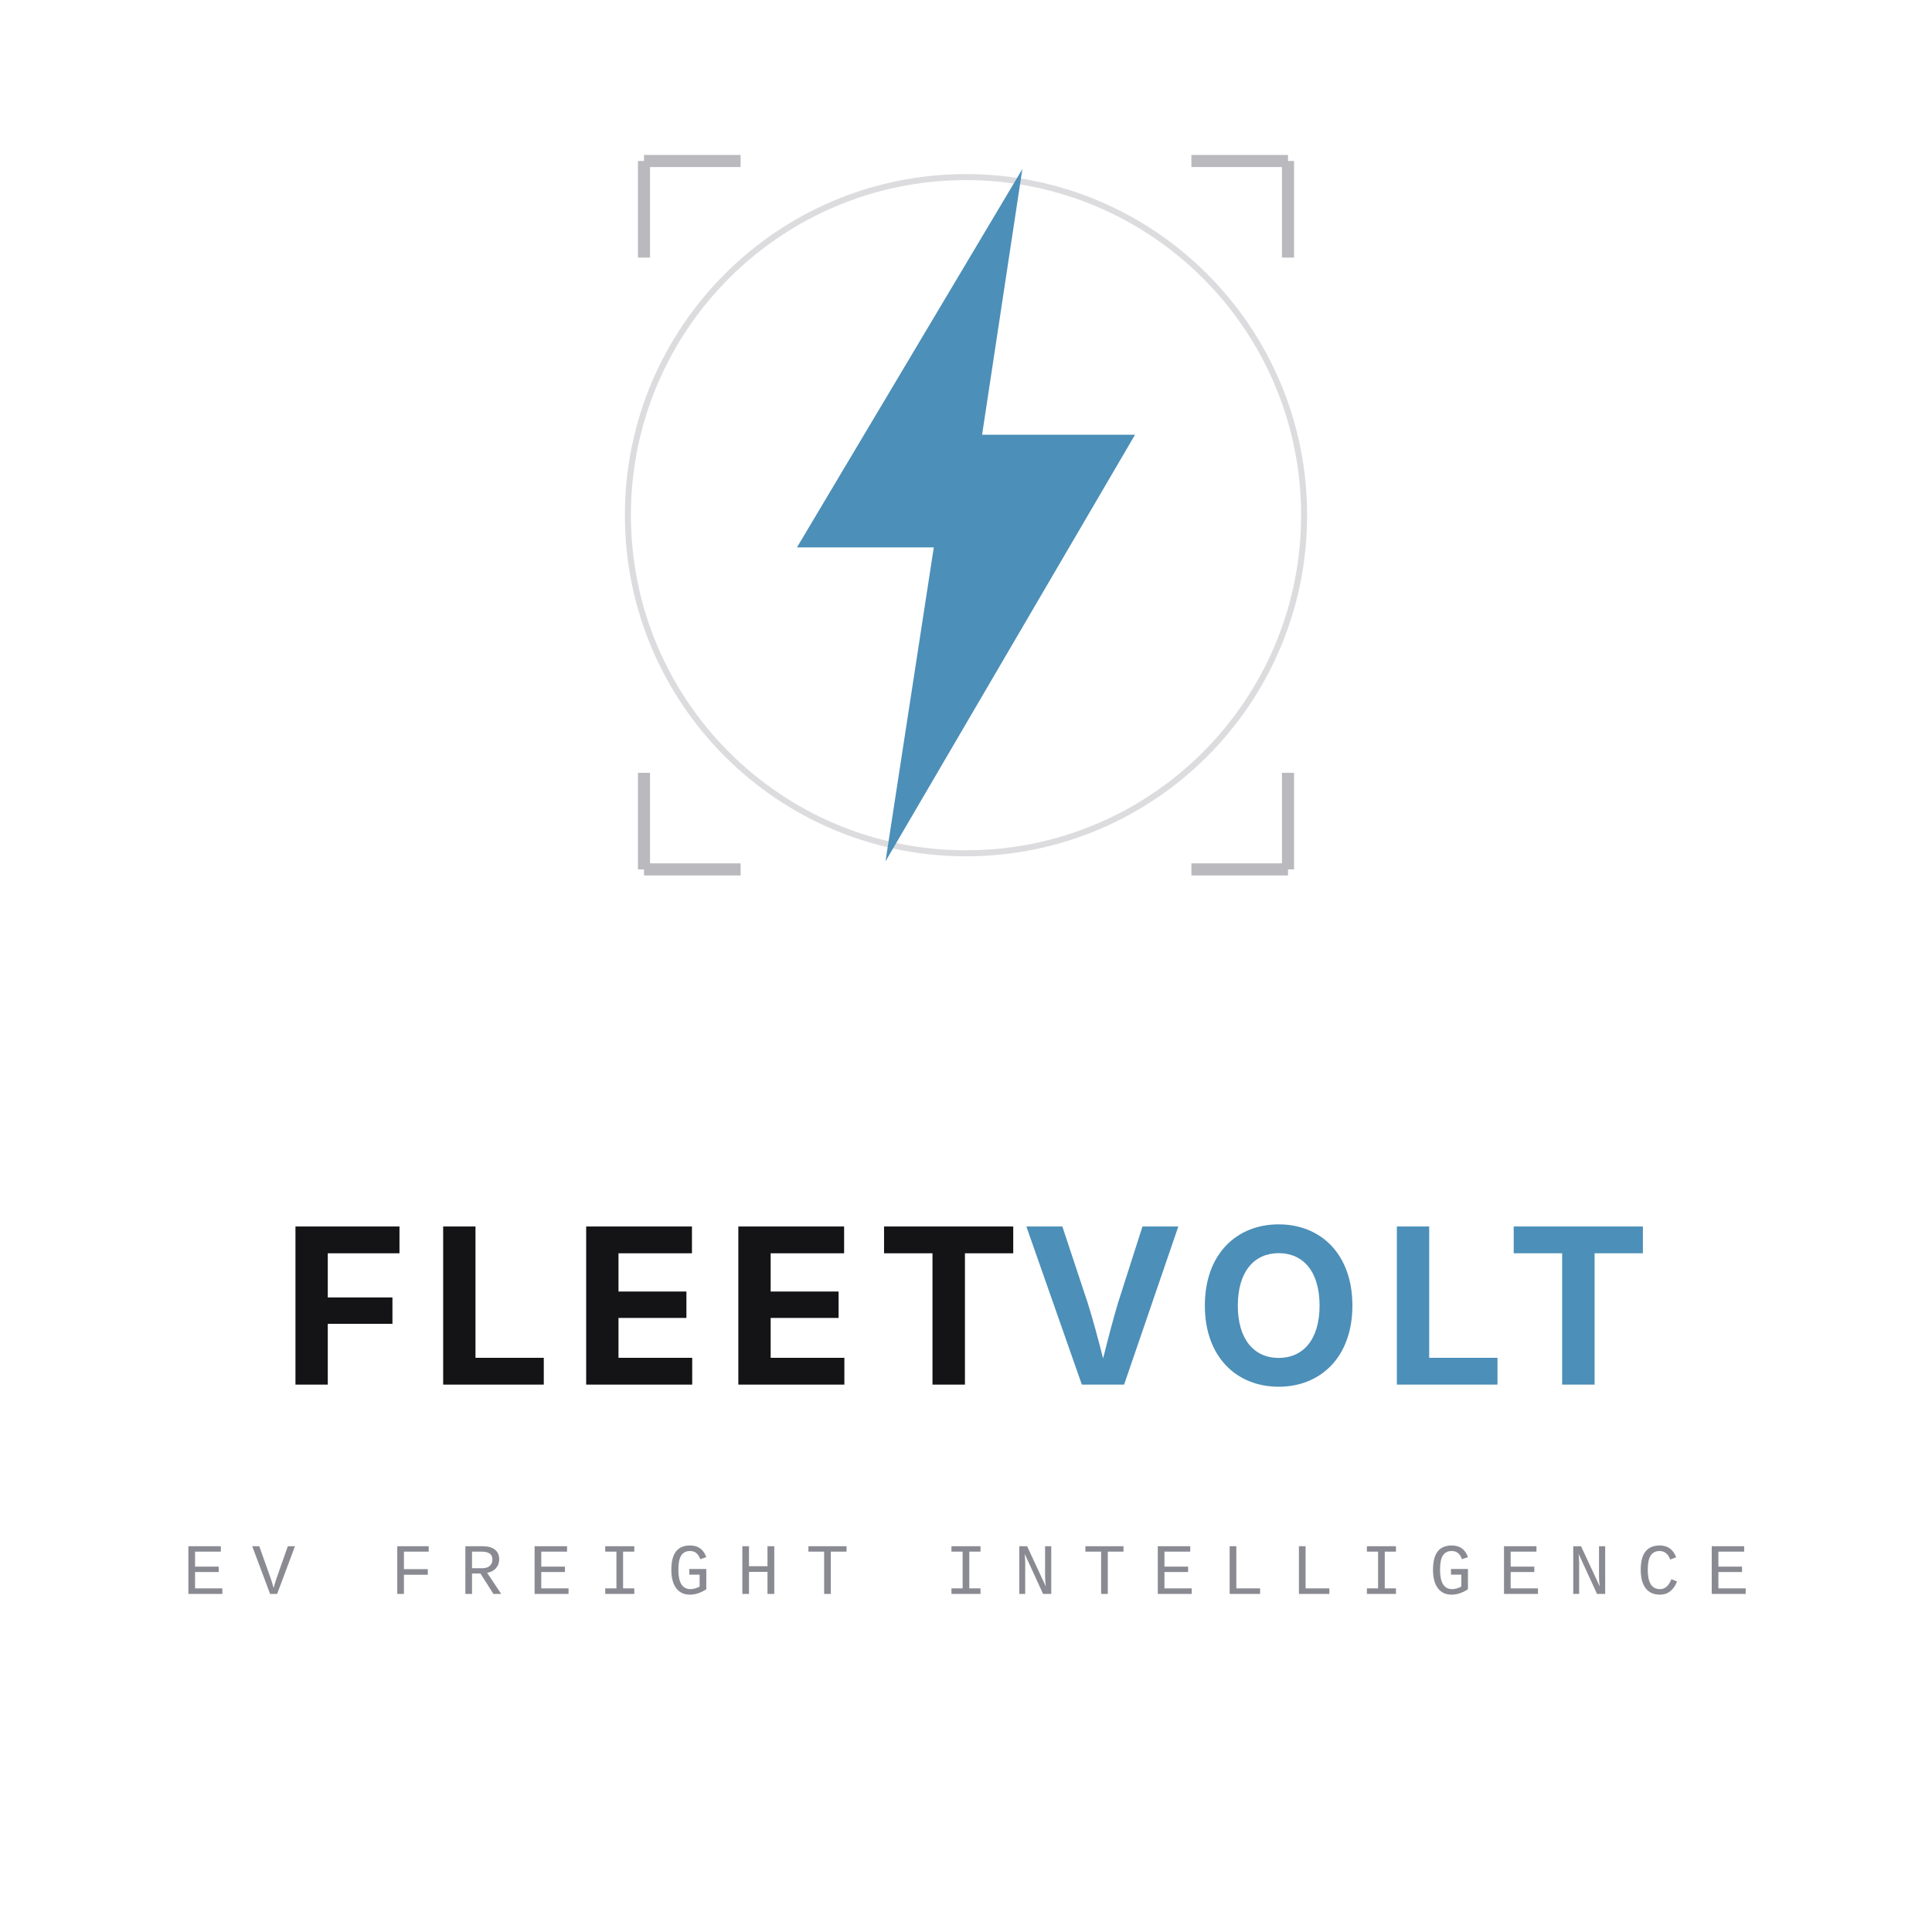
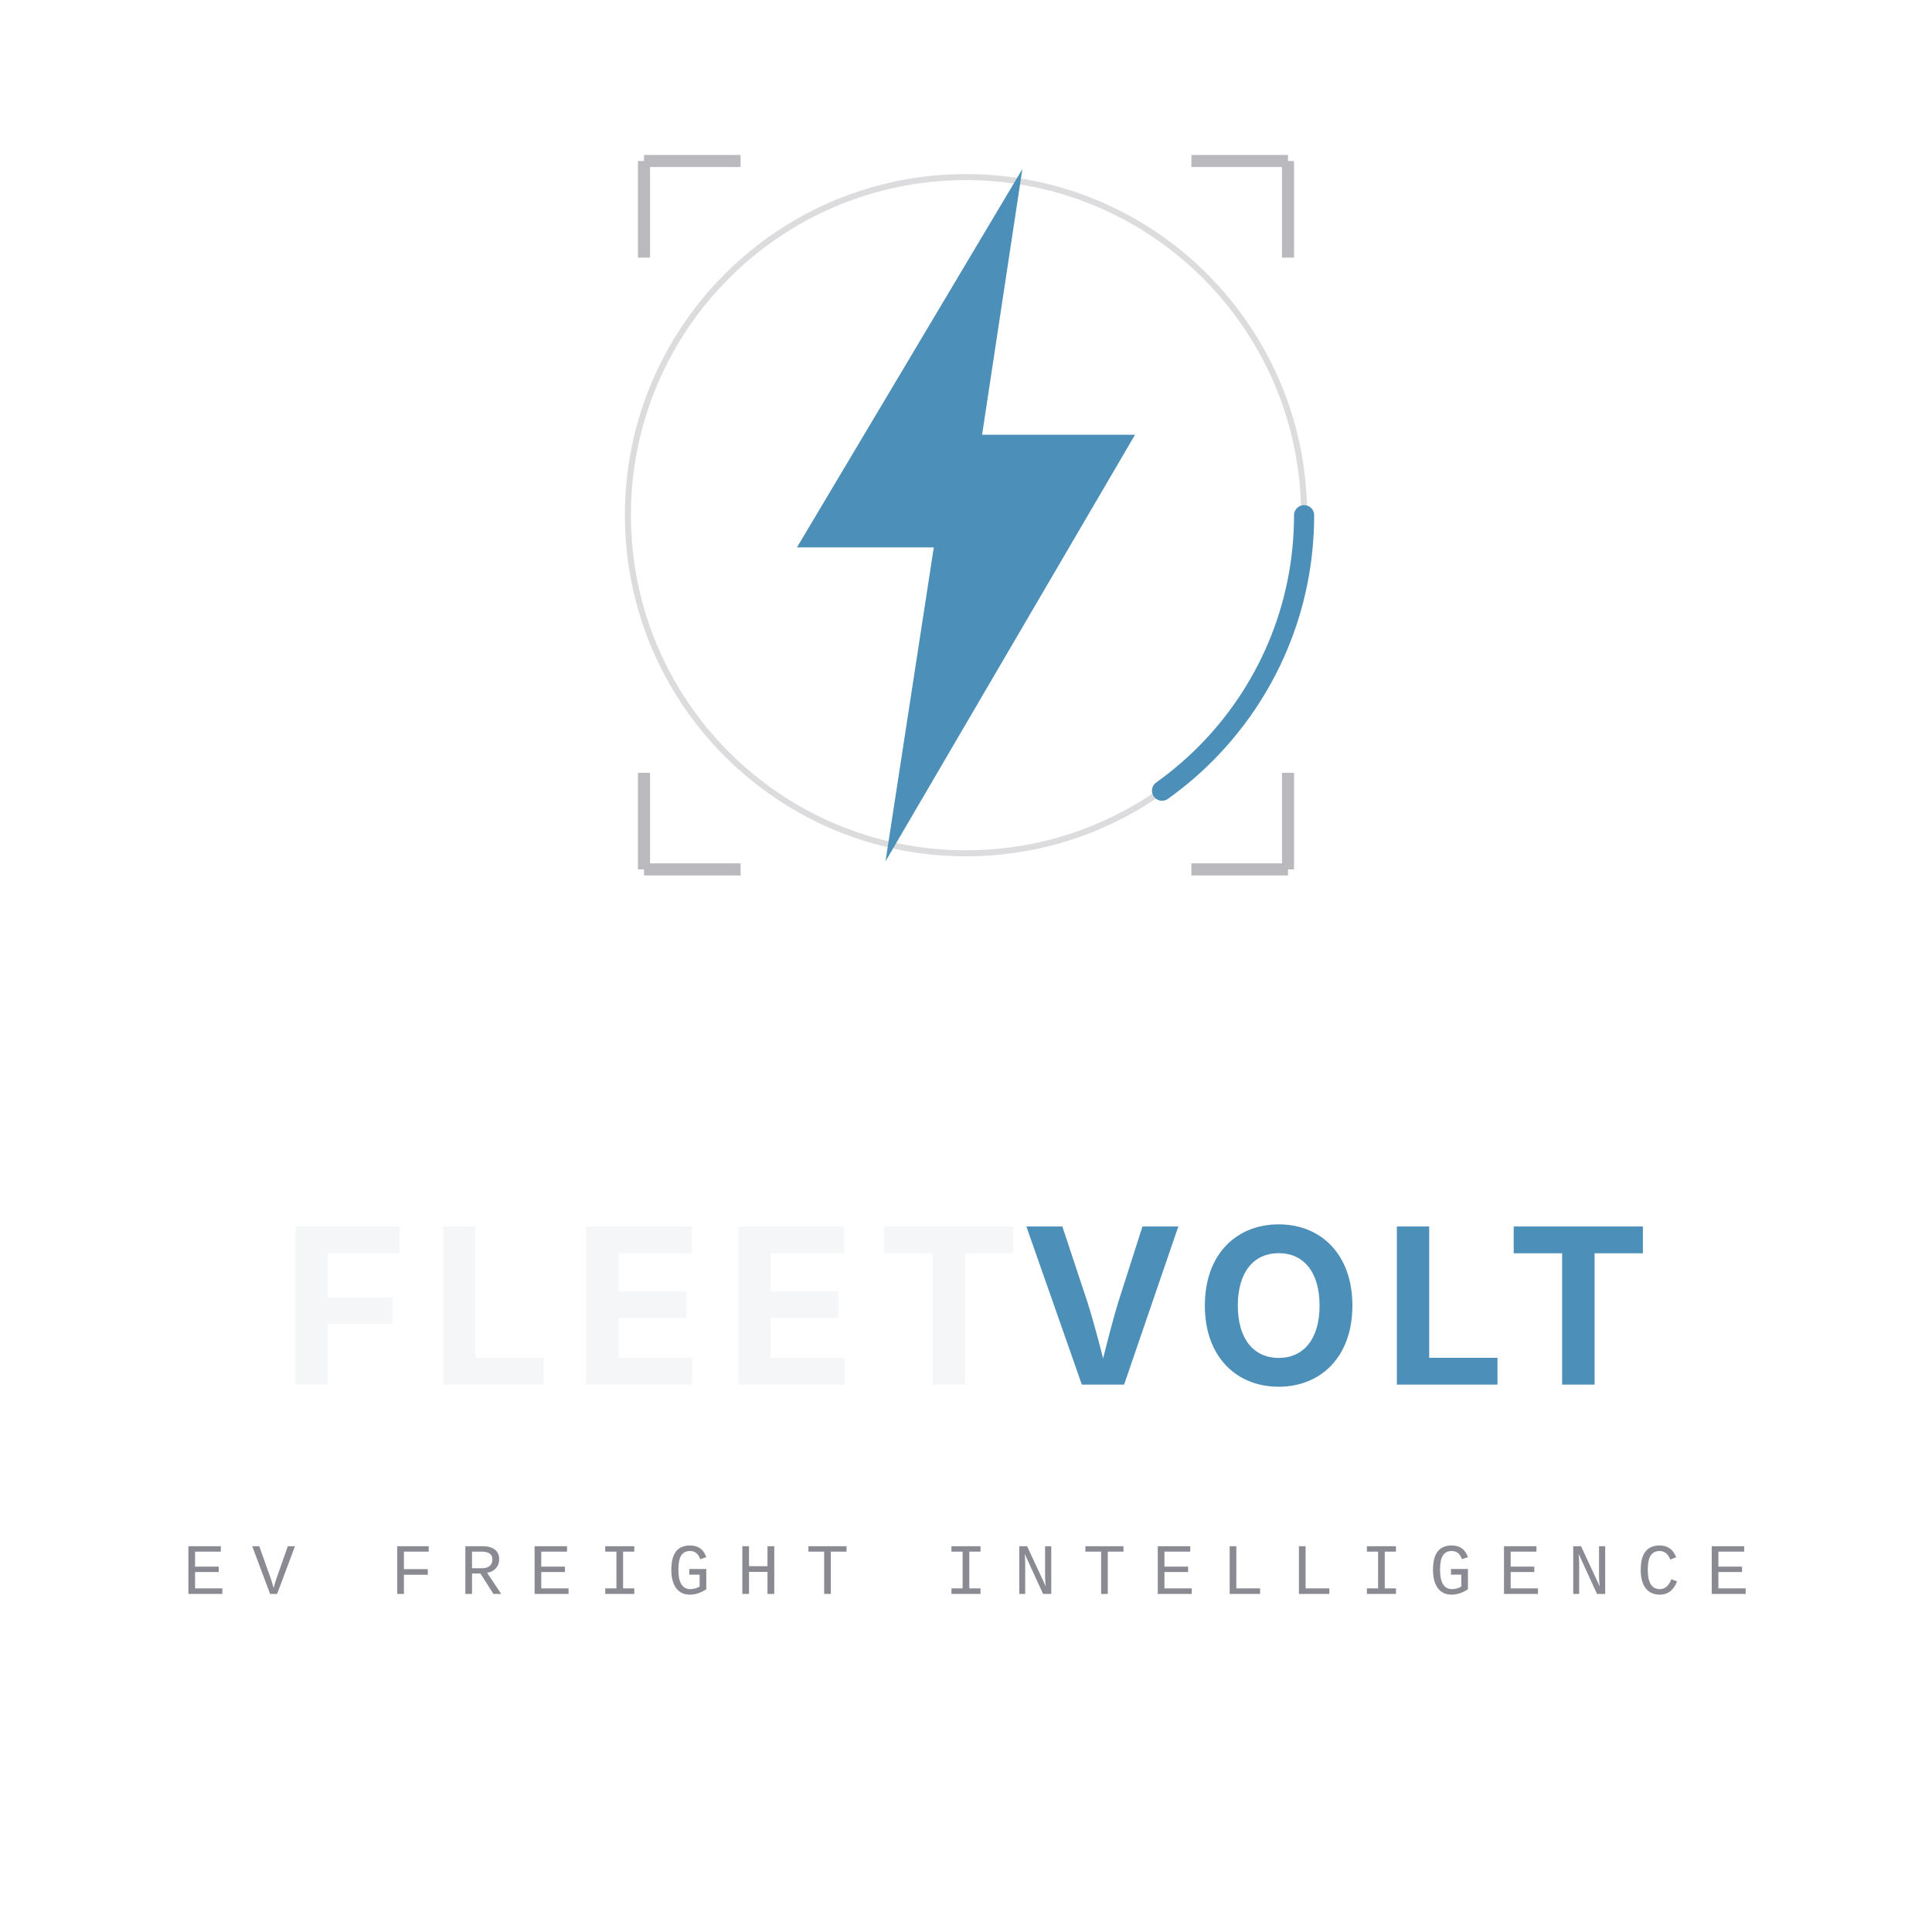
<svg xmlns="http://www.w3.org/2000/svg" viewBox="0 0 240 240">
+   <style>
+     .fv-logo-tracer { transform-origin: 120px 64px; animation: fv-ring 1.2s linear infinite; }
+     .fv-logo-bolt { transform-origin: 120px 64px; animation: fv-bolt 1s linear infinite; }
+     @keyframes fv-ring { to { transform: rotate(360deg); } }
+     @keyframes fv-bolt { to { transform: rotate(360deg); } }
+     @media (prefers-reduced-motion: reduce) { .fv-logo-tracer, .fv-logo-bolt { animation: none; } }
+   </style>
  <g transform="translate(66,8)">
    <circle cx="54" cy="56" r="42" fill="none" stroke="#8A8A93" stroke-width="0.75" opacity="0.3" />
+     <circle class="fv-logo-tracer" cx="54" cy="56" r="42" fill="none" stroke="#4C8FB8" stroke-width="2.5" stroke-linecap="round" stroke-dasharray="40 225" />
    <path d="M14,12 L14,24 M14,12 L26,12" stroke="#8A8A93" stroke-width="1.5" fill="none" opacity="0.6" />
    <path d="M94,12 L94,24 M94,12 L82,12" stroke="#8A8A93" stroke-width="1.5" fill="none" opacity="0.6" />
    <path d="M14,100 L14,88 M14,100 L26,100" stroke="#8A8A93" stroke-width="1.5" fill="none" opacity="0.6" />
    <path d="M94,100 L94,88 M94,100 L82,100" stroke="#8A8A93" stroke-width="1.5" fill="none" opacity="0.6" />
-     <path d="M61,13 L33,60 L50,60 L44,99 L75,46 L56,46 Z" fill="#4C8FB8" />
+     <path class="fv-logo-bolt" d="M61,13 L33,60 L50,60 L44,99 L75,46 L56,46 Z" fill="#4C8FB8" />
  </g>
-   <text x="120" y="172" text-anchor="middle" font-family="Inter, 'Helvetica Neue', Arial, sans-serif" font-size="27" font-weight="700" letter-spacing="2.5" fill="#141416">FLEET<tspan fill="#4C8FB8">VOLT</tspan>
+   <text x="120" y="172" text-anchor="middle" font-family="Inter, 'Helvetica Neue', Arial, sans-serif" font-size="27" font-weight="700" letter-spacing="2.5" fill="#F4F6F8">FLEET<tspan fill="#4C8FB8">VOLT</tspan>
  </text>
  <text x="120" y="198" text-anchor="middle" font-family="'JetBrains Mono', 'Courier New', monospace" font-size="9" letter-spacing="3.2" fill="#8A8A93">EV FREIGHT INTELLIGENCE</text>
</svg>
